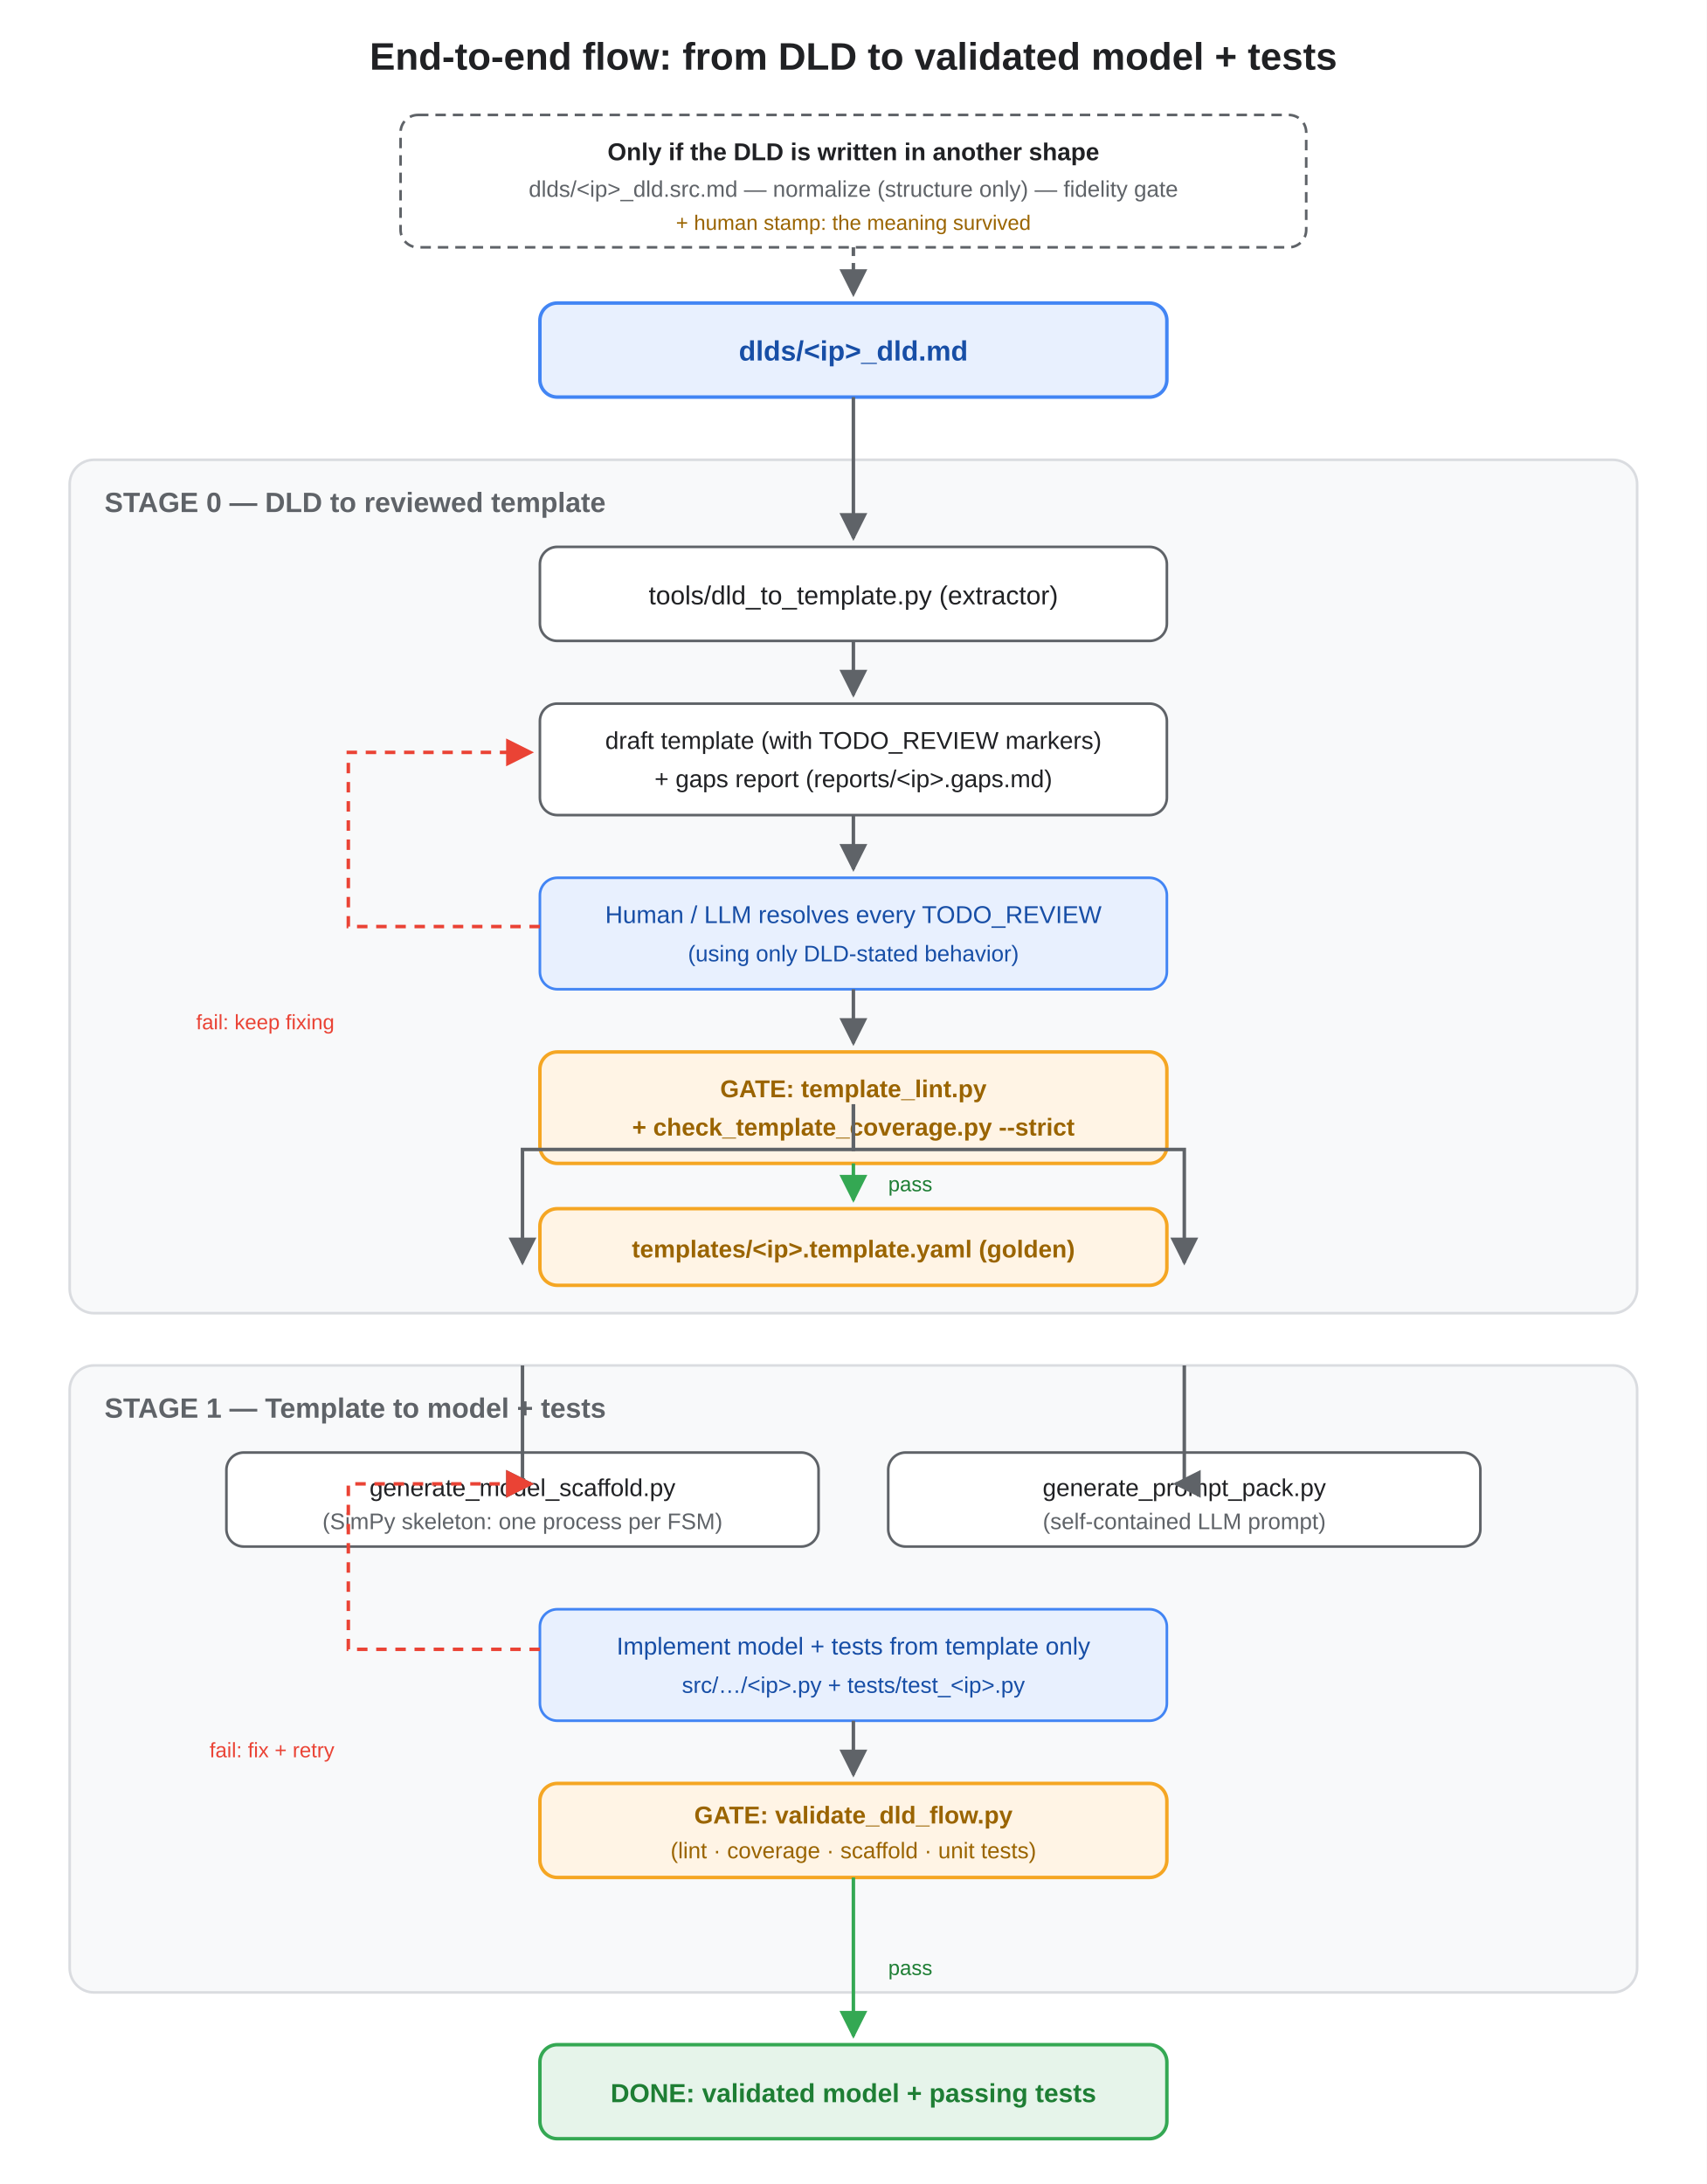
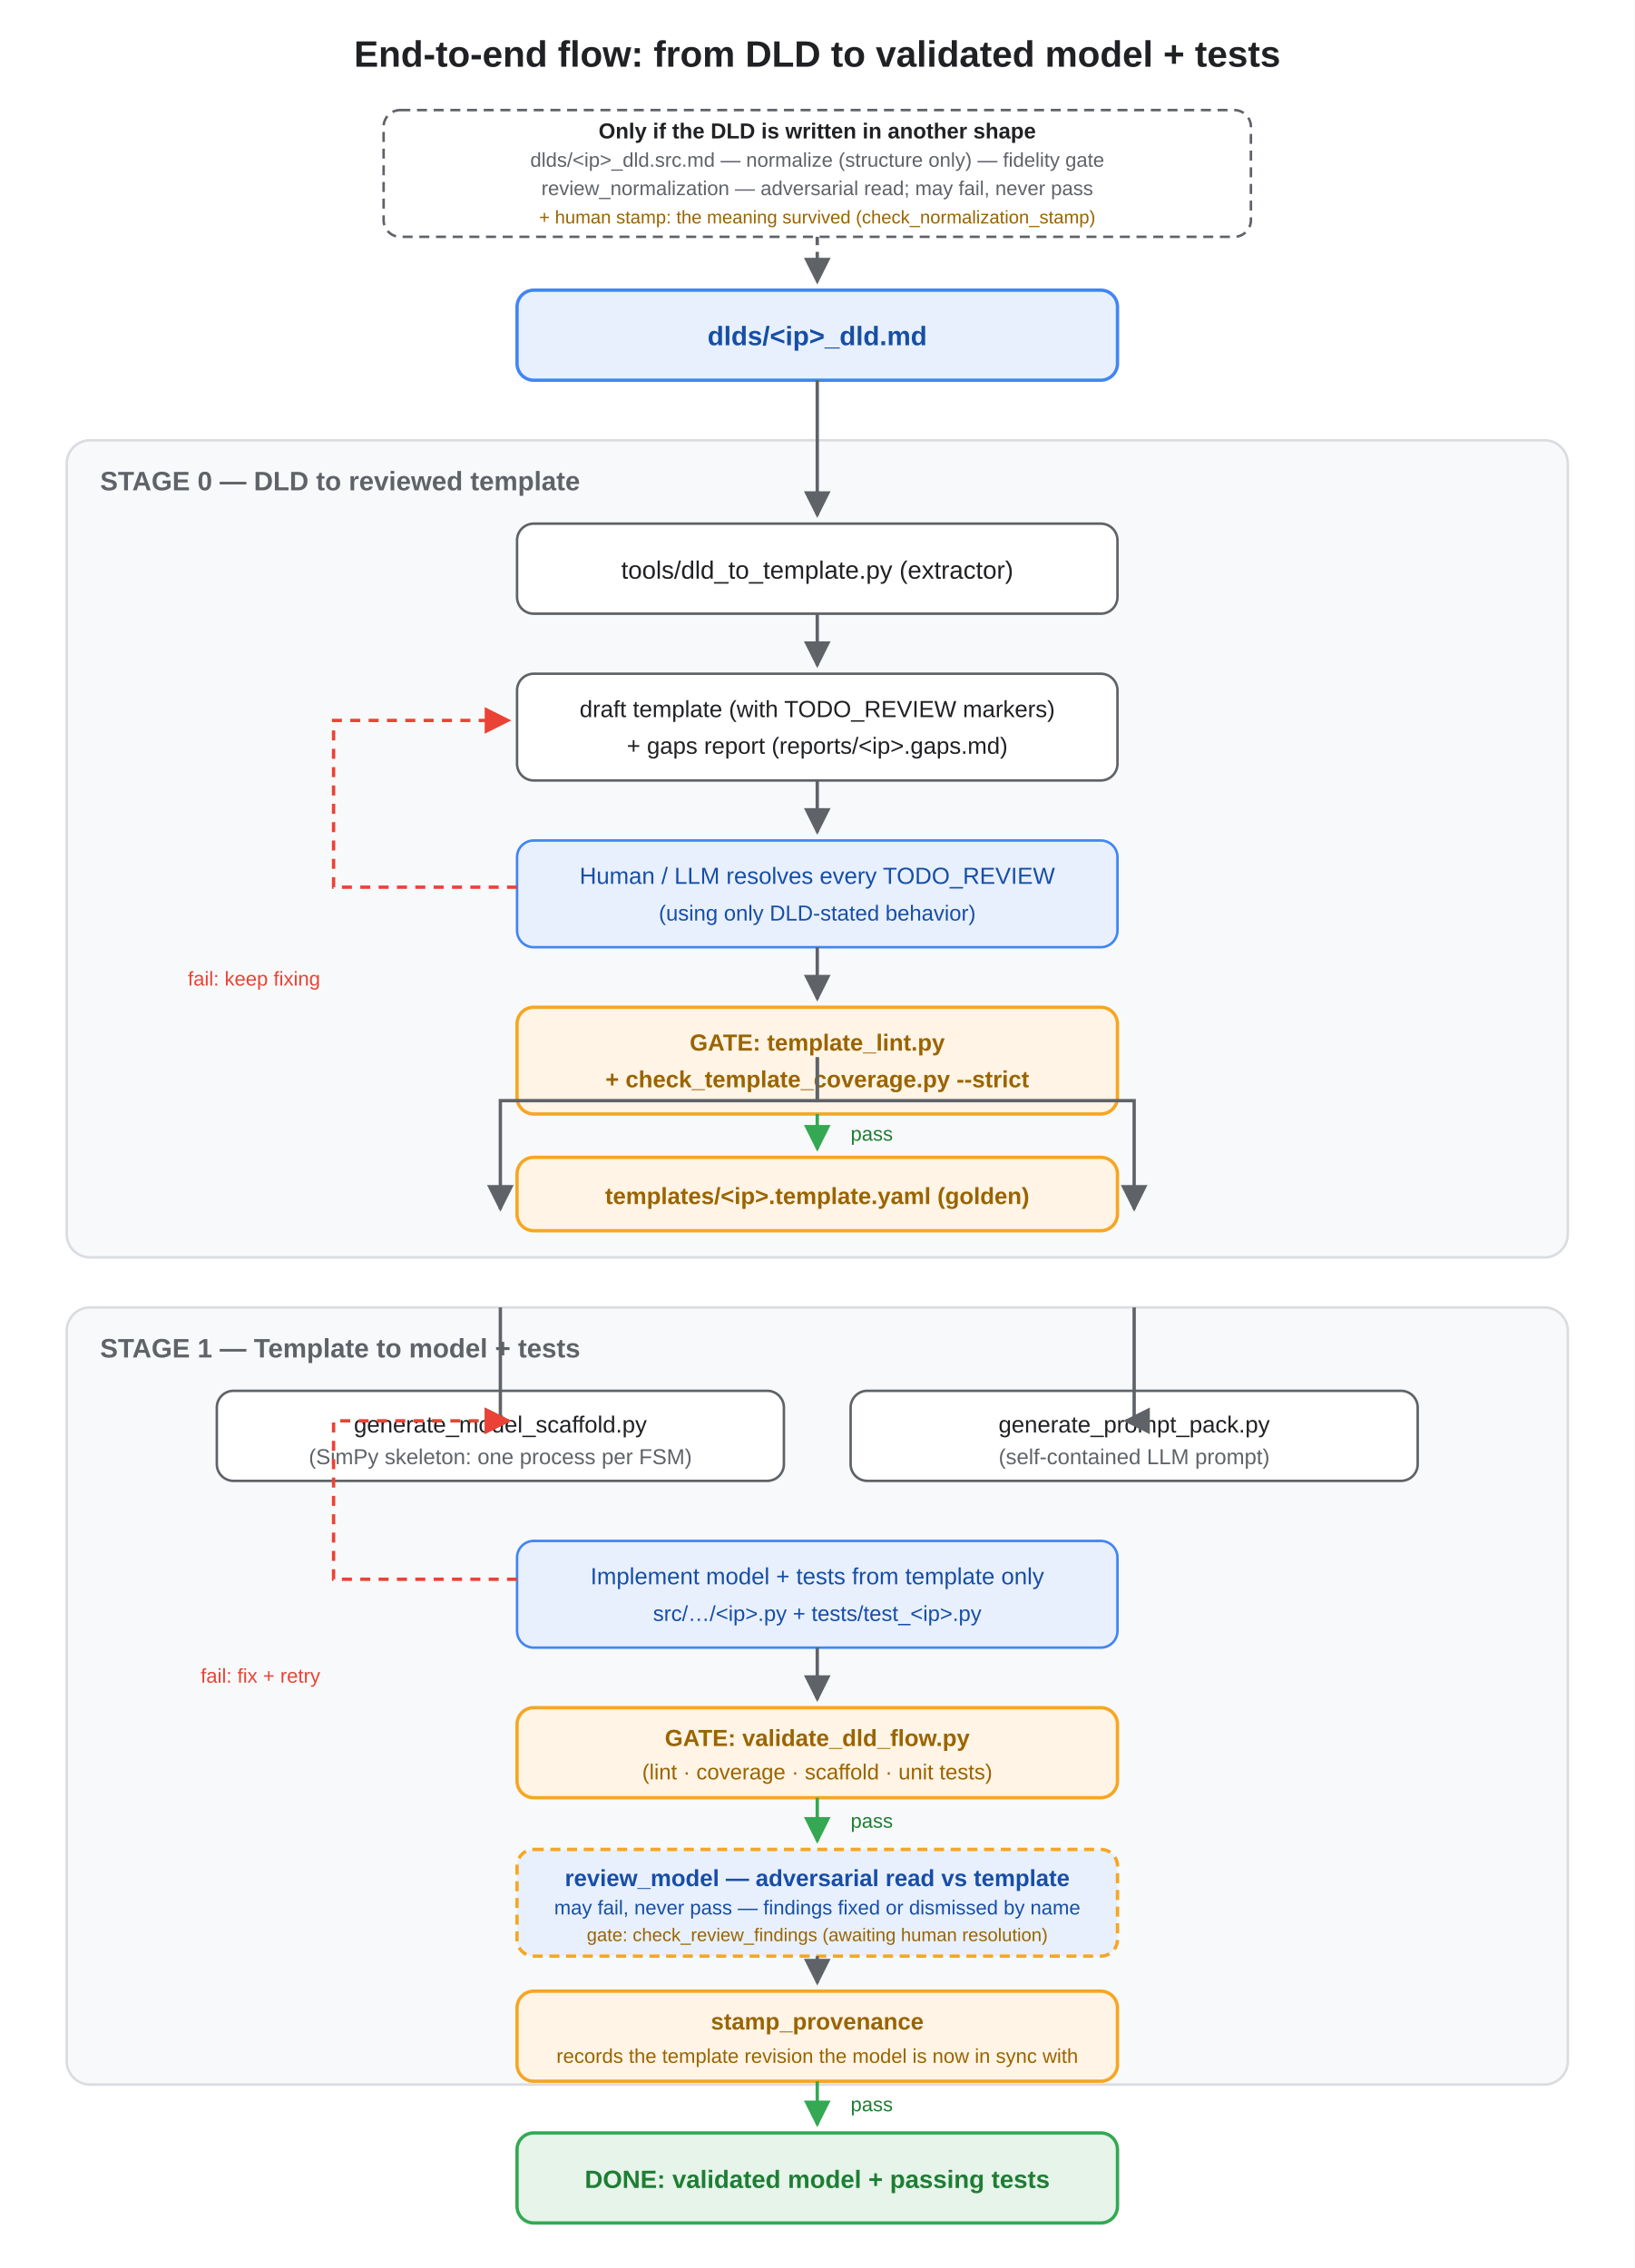
- <svg xmlns="http://www.w3.org/2000/svg" viewBox="0 0 980 1254" font-family="Segoe UI, Arial, sans-serif">
+ <svg xmlns="http://www.w3.org/2000/svg" viewBox="0 0 980 1360" font-family="Segoe UI, Arial, sans-serif">
  <defs>
    <marker id="arrow" viewBox="0 0 10 10" refX="9" refY="5" markerWidth="8" markerHeight="8" orient="auto-start-reverse">
      <path d="M 0 0 L 10 5 L 0 10 z" fill="#5f6368" />
    </marker>
    <marker id="arrowRed" viewBox="0 0 10 10" refX="9" refY="5" markerWidth="8" markerHeight="8" orient="auto-start-reverse">
      <path d="M 0 0 L 10 5 L 0 10 z" fill="#ea4335" />
    </marker>
    <marker id="arrowGreen" viewBox="0 0 10 10" refX="9" refY="5" markerWidth="8" markerHeight="8" orient="auto-start-reverse">
      <path d="M 0 0 L 10 5 L 0 10 z" fill="#34a853" />
    </marker>
  </defs>
-   <rect width="980" height="1254" fill="#ffffff" />
+   <rect width="980" height="1360" fill="#ffffff" />
  <text x="490" y="40" text-anchor="middle" font-size="22" font-weight="bold" fill="#202124">End-to-end flow: from DLD to validated model + tests</text>
  <rect x="230" y="66" width="520" height="76" rx="10" fill="#ffffff" stroke="#5f6368" stroke-width="1.5" stroke-dasharray="6 4" />
-   <text x="490" y="92" text-anchor="middle" font-size="14" font-weight="bold" fill="#202124">Only if the DLD is written in another shape</text>
-   <text x="490" y="113" text-anchor="middle" font-size="13" fill="#5f6368">dlds/&lt;ip&gt;_dld.src.md — normalize (structure only) — fidelity gate</text>
-   <text x="490" y="132" text-anchor="middle" font-size="12" fill="#9a6400">+ human stamp: the meaning survived</text>
+   <text x="490" y="83" text-anchor="middle" font-size="13" font-weight="bold" fill="#202124">Only if the DLD is written in another shape</text>
+   <text x="490" y="100" text-anchor="middle" font-size="12" fill="#5f6368">dlds/&lt;ip&gt;_dld.src.md — normalize (structure only) — fidelity gate</text>
+   <text x="490" y="117" text-anchor="middle" font-size="12" fill="#5f6368">review_normalization — adversarial read; may fail, never pass</text>
+   <text x="490" y="134" text-anchor="middle" font-size="11" fill="#9a6400">+ human stamp: the meaning survived (check_normalization_stamp)</text>
  <line x1="490" y1="142" x2="490" y2="169" stroke="#5f6368" stroke-width="2" stroke-dasharray="5 4" marker-end="url(#arrow)" />
  <rect x="310" y="174" width="360" height="54" rx="10" fill="#e8f0fe" stroke="#4285f4" stroke-width="2" />
  <text x="490" y="207" text-anchor="middle" font-size="16" font-weight="bold" fill="#174ea6">dlds/&lt;ip&gt;_dld.md</text>
  <rect x="40" y="264" width="900" height="490" rx="14" fill="#f8f9fa" stroke="#dadce0" stroke-width="1.5" />
  <text x="60" y="294" font-size="16" font-weight="bold" fill="#5f6368">STAGE 0 — DLD to reviewed template</text>
  <rect x="310" y="314" width="360" height="54" rx="10" fill="#ffffff" stroke="#5f6368" stroke-width="1.5" />
  <text x="490" y="347" text-anchor="middle" font-size="15" fill="#202124">tools/dld_to_template.py (extractor)</text>
  <rect x="310" y="404" width="360" height="64" rx="10" fill="#ffffff" stroke="#5f6368" stroke-width="1.5" />
  <text x="490" y="430" text-anchor="middle" font-size="14" fill="#202124">draft template (with TODO_REVIEW markers)</text>
  <text x="490" y="452" text-anchor="middle" font-size="14" fill="#202124">+ gaps report (reports/&lt;ip&gt;.gaps.md)</text>
  <rect x="310" y="504" width="360" height="64" rx="10" fill="#e8f0fe" stroke="#4285f4" stroke-width="1.5" />
  <text x="490" y="530" text-anchor="middle" font-size="14" fill="#174ea6">Human / LLM resolves every TODO_REVIEW</text>
  <text x="490" y="552" text-anchor="middle" font-size="13" fill="#174ea6">(using only DLD-stated behavior)</text>
  <rect x="310" y="604" width="360" height="64" rx="10" fill="#fff4e5" stroke="#f5a623" stroke-width="2" />
  <text x="490" y="630" text-anchor="middle" font-size="14" font-weight="bold" fill="#9a6400">GATE: template_lint.py</text>
  <text x="490" y="652" text-anchor="middle" font-size="14" font-weight="bold" fill="#9a6400">+ check_template_coverage.py --strict</text>
  <rect x="310" y="694" width="360" height="44" rx="10" fill="#fff4e5" stroke="#f5a623" stroke-width="2" />
  <text x="490" y="722" text-anchor="middle" font-size="14" font-weight="bold" fill="#9a6400">templates/&lt;ip&gt;.template.yaml (golden)</text>
-   <rect x="40" y="784" width="900" height="360" rx="14" fill="#f8f9fa" stroke="#dadce0" stroke-width="1.5" />
+   <rect x="40" y="784" width="900" height="466" rx="14" fill="#f8f9fa" stroke="#dadce0" stroke-width="1.5" />
  <text x="60" y="814" font-size="16" font-weight="bold" fill="#5f6368">STAGE 1 — Template to model + tests</text>
  <rect x="130" y="834" width="340" height="54" rx="10" fill="#ffffff" stroke="#5f6368" stroke-width="1.5" />
  <text x="300" y="859" text-anchor="middle" font-size="14" fill="#202124">generate_model_scaffold.py</text>
  <text x="300" y="878" text-anchor="middle" font-size="13" fill="#5f6368">(SimPy skeleton: one process per FSM)</text>
  <rect x="510" y="834" width="340" height="54" rx="10" fill="#ffffff" stroke="#5f6368" stroke-width="1.5" />
  <text x="680" y="859" text-anchor="middle" font-size="14" fill="#202124">generate_prompt_pack.py</text>
  <text x="680" y="878" text-anchor="middle" font-size="13" fill="#5f6368">(self-contained LLM prompt)</text>
  <rect x="310" y="924" width="360" height="64" rx="10" fill="#e8f0fe" stroke="#4285f4" stroke-width="1.5" />
  <text x="490" y="950" text-anchor="middle" font-size="14" fill="#174ea6">Implement model + tests from template only</text>
  <text x="490" y="972" text-anchor="middle" font-size="13" fill="#174ea6">src/…/&lt;ip&gt;.py + tests/test_&lt;ip&gt;.py</text>
  <rect x="310" y="1024" width="360" height="54" rx="10" fill="#fff4e5" stroke="#f5a623" stroke-width="2" />
  <text x="490" y="1047" text-anchor="middle" font-size="14" font-weight="bold" fill="#9a6400">GATE: validate_dld_flow.py</text>
  <text x="490" y="1067" text-anchor="middle" font-size="13" fill="#9a6400">(lint · coverage · scaffold · unit tests)</text>
-   <rect x="310" y="1174" width="360" height="54" rx="10" fill="#e6f4ea" stroke="#34a853" stroke-width="2" />
-   <text x="490" y="1207" text-anchor="middle" font-size="15" font-weight="bold" fill="#1e7e34">DONE: validated model + passing tests</text>
+   <rect x="310" y="1109" width="360" height="64" rx="10" fill="#e8f0fe" stroke="#f5a623" stroke-width="2" stroke-dasharray="6 4" />
+   <text x="490" y="1131" text-anchor="middle" font-size="14" font-weight="bold" fill="#174ea6">review_model — adversarial read vs template</text>
+   <text x="490" y="1148" text-anchor="middle" font-size="12" fill="#174ea6">may fail, never pass — findings fixed or dismissed by name</text>
+   <text x="490" y="1164" text-anchor="middle" font-size="11" fill="#9a6400">gate: check_review_findings (awaiting human resolution)</text>
+   <rect x="310" y="1194" width="360" height="54" rx="10" fill="#fff4e5" stroke="#f5a623" stroke-width="2" />
+   <text x="490" y="1217" text-anchor="middle" font-size="14" font-weight="bold" fill="#9a6400">stamp_provenance</text>
+   <text x="490" y="1237" text-anchor="middle" font-size="12" fill="#9a6400">records the template revision the model is now in sync with</text>
+   <rect x="310" y="1279" width="360" height="54" rx="10" fill="#e6f4ea" stroke="#34a853" stroke-width="2" />
+   <text x="490" y="1312" text-anchor="middle" font-size="15" font-weight="bold" fill="#1e7e34">DONE: validated model + passing tests</text>
  <line x1="490" y1="228" x2="490" y2="309" stroke="#5f6368" stroke-width="2" marker-end="url(#arrow)" />
  <line x1="490" y1="368" x2="490" y2="399" stroke="#5f6368" stroke-width="2" marker-end="url(#arrow)" />
  <line x1="490" y1="468" x2="490" y2="499" stroke="#5f6368" stroke-width="2" marker-end="url(#arrow)" />
  <line x1="490" y1="568" x2="490" y2="599" stroke="#5f6368" stroke-width="2" marker-end="url(#arrow)" />
  <line x1="490" y1="668" x2="490" y2="689" stroke="#34a853" stroke-width="2" marker-end="url(#arrowGreen)" />
  <text x="510" y="684" font-size="12" fill="#1e7e34">pass</text>
  <path d="M 310 532 L 200 532 L 200 432 L 305 432" fill="none" stroke="#ea4335" stroke-width="2" stroke-dasharray="6 5" marker-end="url(#arrowRed)" />
  <text x="192" y="591" text-anchor="end" font-size="12" fill="#ea4335">fail: keep fixing</text>
  <path d="M 490 634 L 490 660 L 300 660 L 300 725" fill="none" stroke="#5f6368" stroke-width="2" marker-end="url(#arrow)" />
  <path d="M 490 634 L 490 660 L 680 660 L 680 725" fill="none" stroke="#5f6368" stroke-width="2" marker-end="url(#arrow)" />
  <path d="M 300 784 L 300 852 L 305 852" fill="none" stroke="#5f6368" stroke-width="2" marker-end="url(#arrow)" />
  <path d="M 680 784 L 680 852 L 675 852" fill="none" stroke="#5f6368" stroke-width="2" marker-end="url(#arrow)" />
  <line x1="490" y1="988" x2="490" y2="1019" stroke="#5f6368" stroke-width="2" marker-end="url(#arrow)" />
  <path d="M 310 947 L 200 947 L 200 852 L 305 852" fill="none" stroke="#ea4335" stroke-width="2" stroke-dasharray="6 5" marker-end="url(#arrowRed)" />
  <text x="192" y="1009" text-anchor="end" font-size="12" fill="#ea4335">fail: fix + retry</text>
-   <line x1="490" y1="1078" x2="490" y2="1169" stroke="#34a853" stroke-width="2" marker-end="url(#arrowGreen)" />
-   <text x="510" y="1134" font-size="12" fill="#1e7e34">pass</text>
+   <line x1="490" y1="1078" x2="490" y2="1104" stroke="#34a853" stroke-width="2" marker-end="url(#arrowGreen)" />
+   <text x="510" y="1096" font-size="12" fill="#1e7e34">pass</text>
+   <line x1="490" y1="1173" x2="490" y2="1189" stroke="#5f6368" stroke-width="2" marker-end="url(#arrow)" />
+   <line x1="490" y1="1248" x2="490" y2="1274" stroke="#34a853" stroke-width="2" marker-end="url(#arrowGreen)" />
+   <text x="510" y="1266" font-size="12" fill="#1e7e34">pass</text>
</svg>
